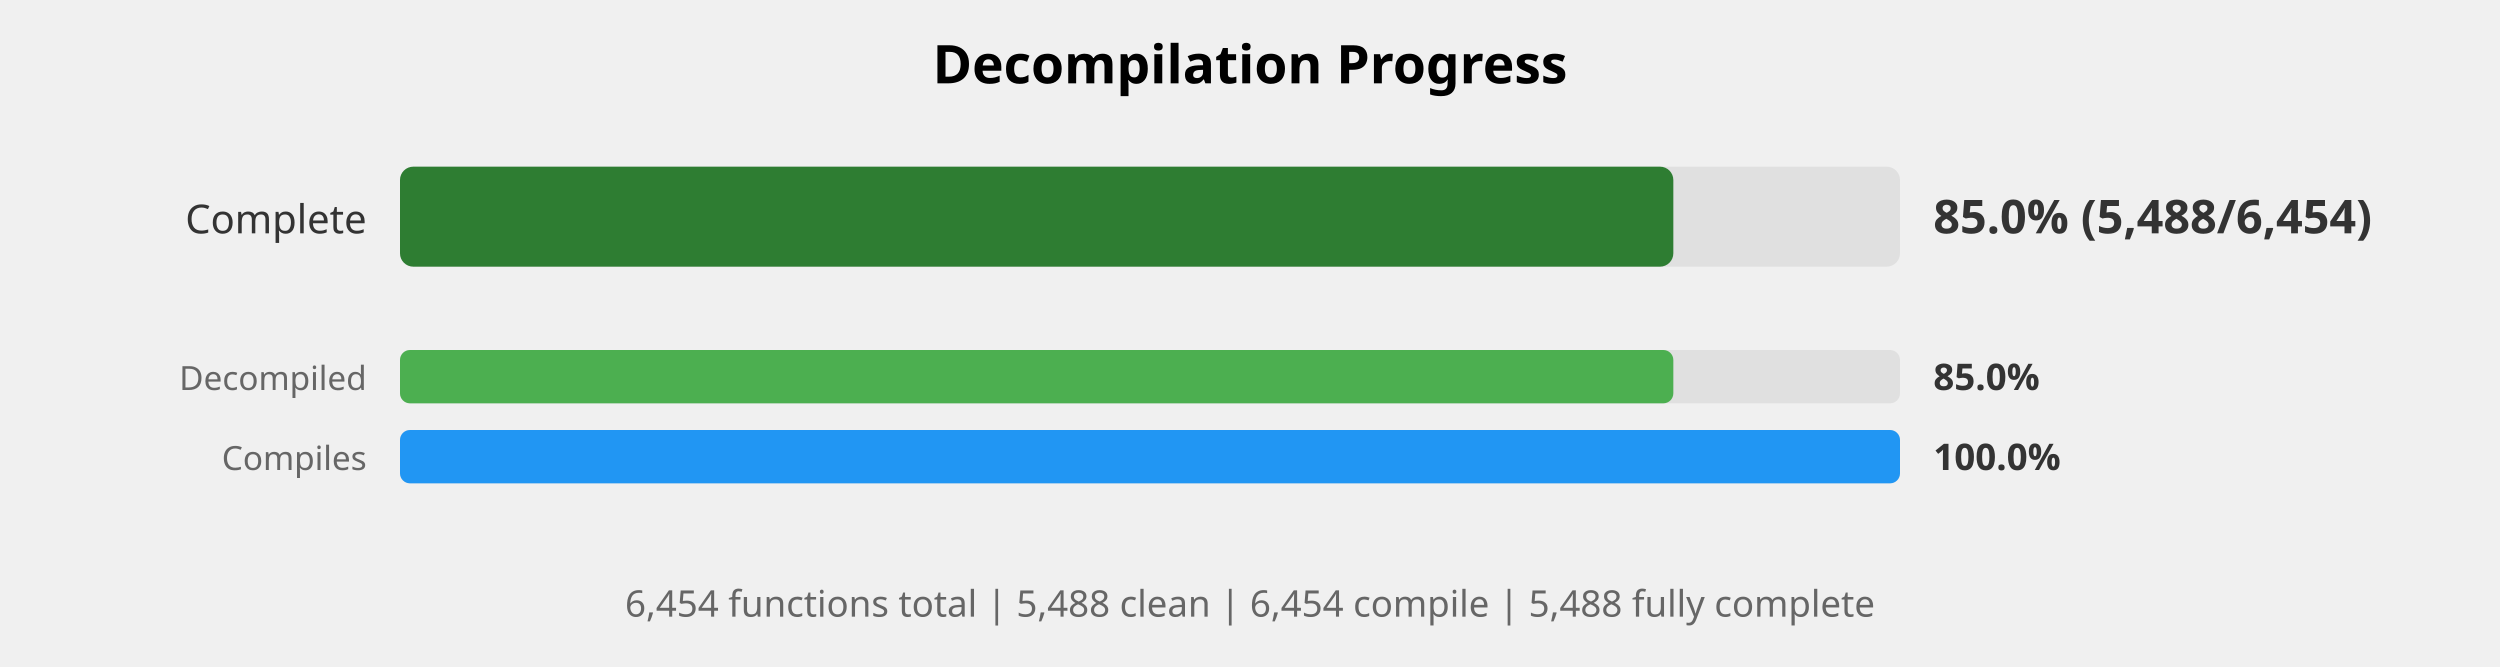
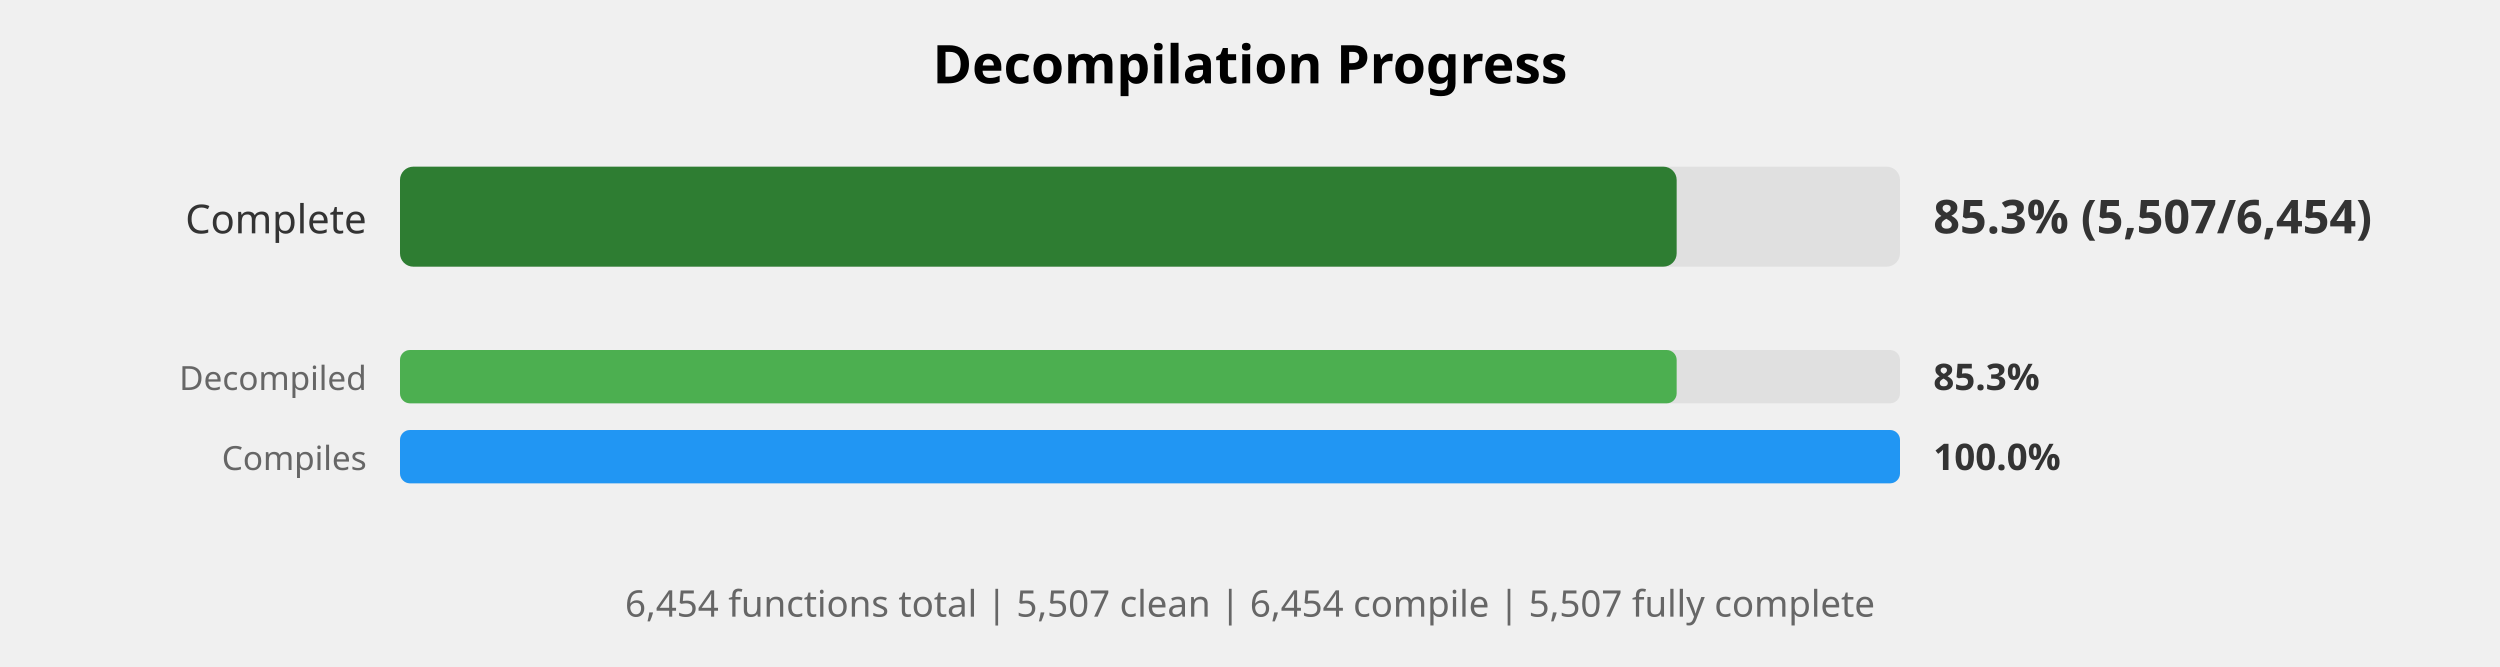
<svg xmlns="http://www.w3.org/2000/svg" width="750" height="200" viewBox="0 0 750 200">
  <style>
    .title { font: bold 16px sans-serif; }
    .label { font: 12px sans-serif; fill: #333; }
    .small-label { font: 10px sans-serif; fill: #666; }
    .percent { font: bold 14px sans-serif; fill: #333; }
    .small-percent { font: bold 11px sans-serif; fill: #333; }
    .summary { font: 11px sans-serif; fill: #666; }
  </style>
  <rect width="100%%" height="100%%" fill="white" />
  <text x="375" y="25" class="title" text-anchor="middle">Decompilation Progress</text>
  <text x="110" y="70" class="label" text-anchor="end">Complete</text>
  <rect x="120" y="50" width="450" height="30" fill="#E0E0E0" rx="4" />
-   <rect x="120" y="50" width="382" height="30" fill="#2E7D32" rx="4" />
-   <text x="580" y="70" class="percent">85.0% (5,488/6,454)</text>
+   <rect x="120" y="50" width="383" height="30" fill="#2E7D32" rx="4" />
+   <text x="580" y="70" class="percent">85.3% (5,507/6,454)</text>
  <text x="110" y="117" class="small-label" text-anchor="end">Decompiled</text>
  <rect x="120" y="105" width="450" height="16" fill="#E0E0E0" rx="3" />
-   <rect x="120" y="105" width="382" height="16" fill="#4CAF50" rx="3" />
-   <text x="580" y="117" class="small-percent">85.0%</text>
+   <rect x="120" y="105" width="383" height="16" fill="#4CAF50" rx="3" />
+   <text x="580" y="117" class="small-percent">85.3%</text>
  <text x="110" y="141" class="small-label" text-anchor="end">Compiles</text>
  <rect x="120" y="129" width="450" height="16" fill="#E0E0E0" rx="3" />
  <rect x="120" y="129" width="450" height="16" fill="#2196F3" rx="3" />
  <text x="580" y="141" class="small-percent">100.0%</text>
  <text x="375" y="185" class="summary" text-anchor="middle">
-     6,454 functions total | 5,488 clean | 6,454 compile | 5,488 fully complete
+     6,454 functions total | 5,507 clean | 6,454 compile | 5,507 fully complete
  </text>
</svg>
